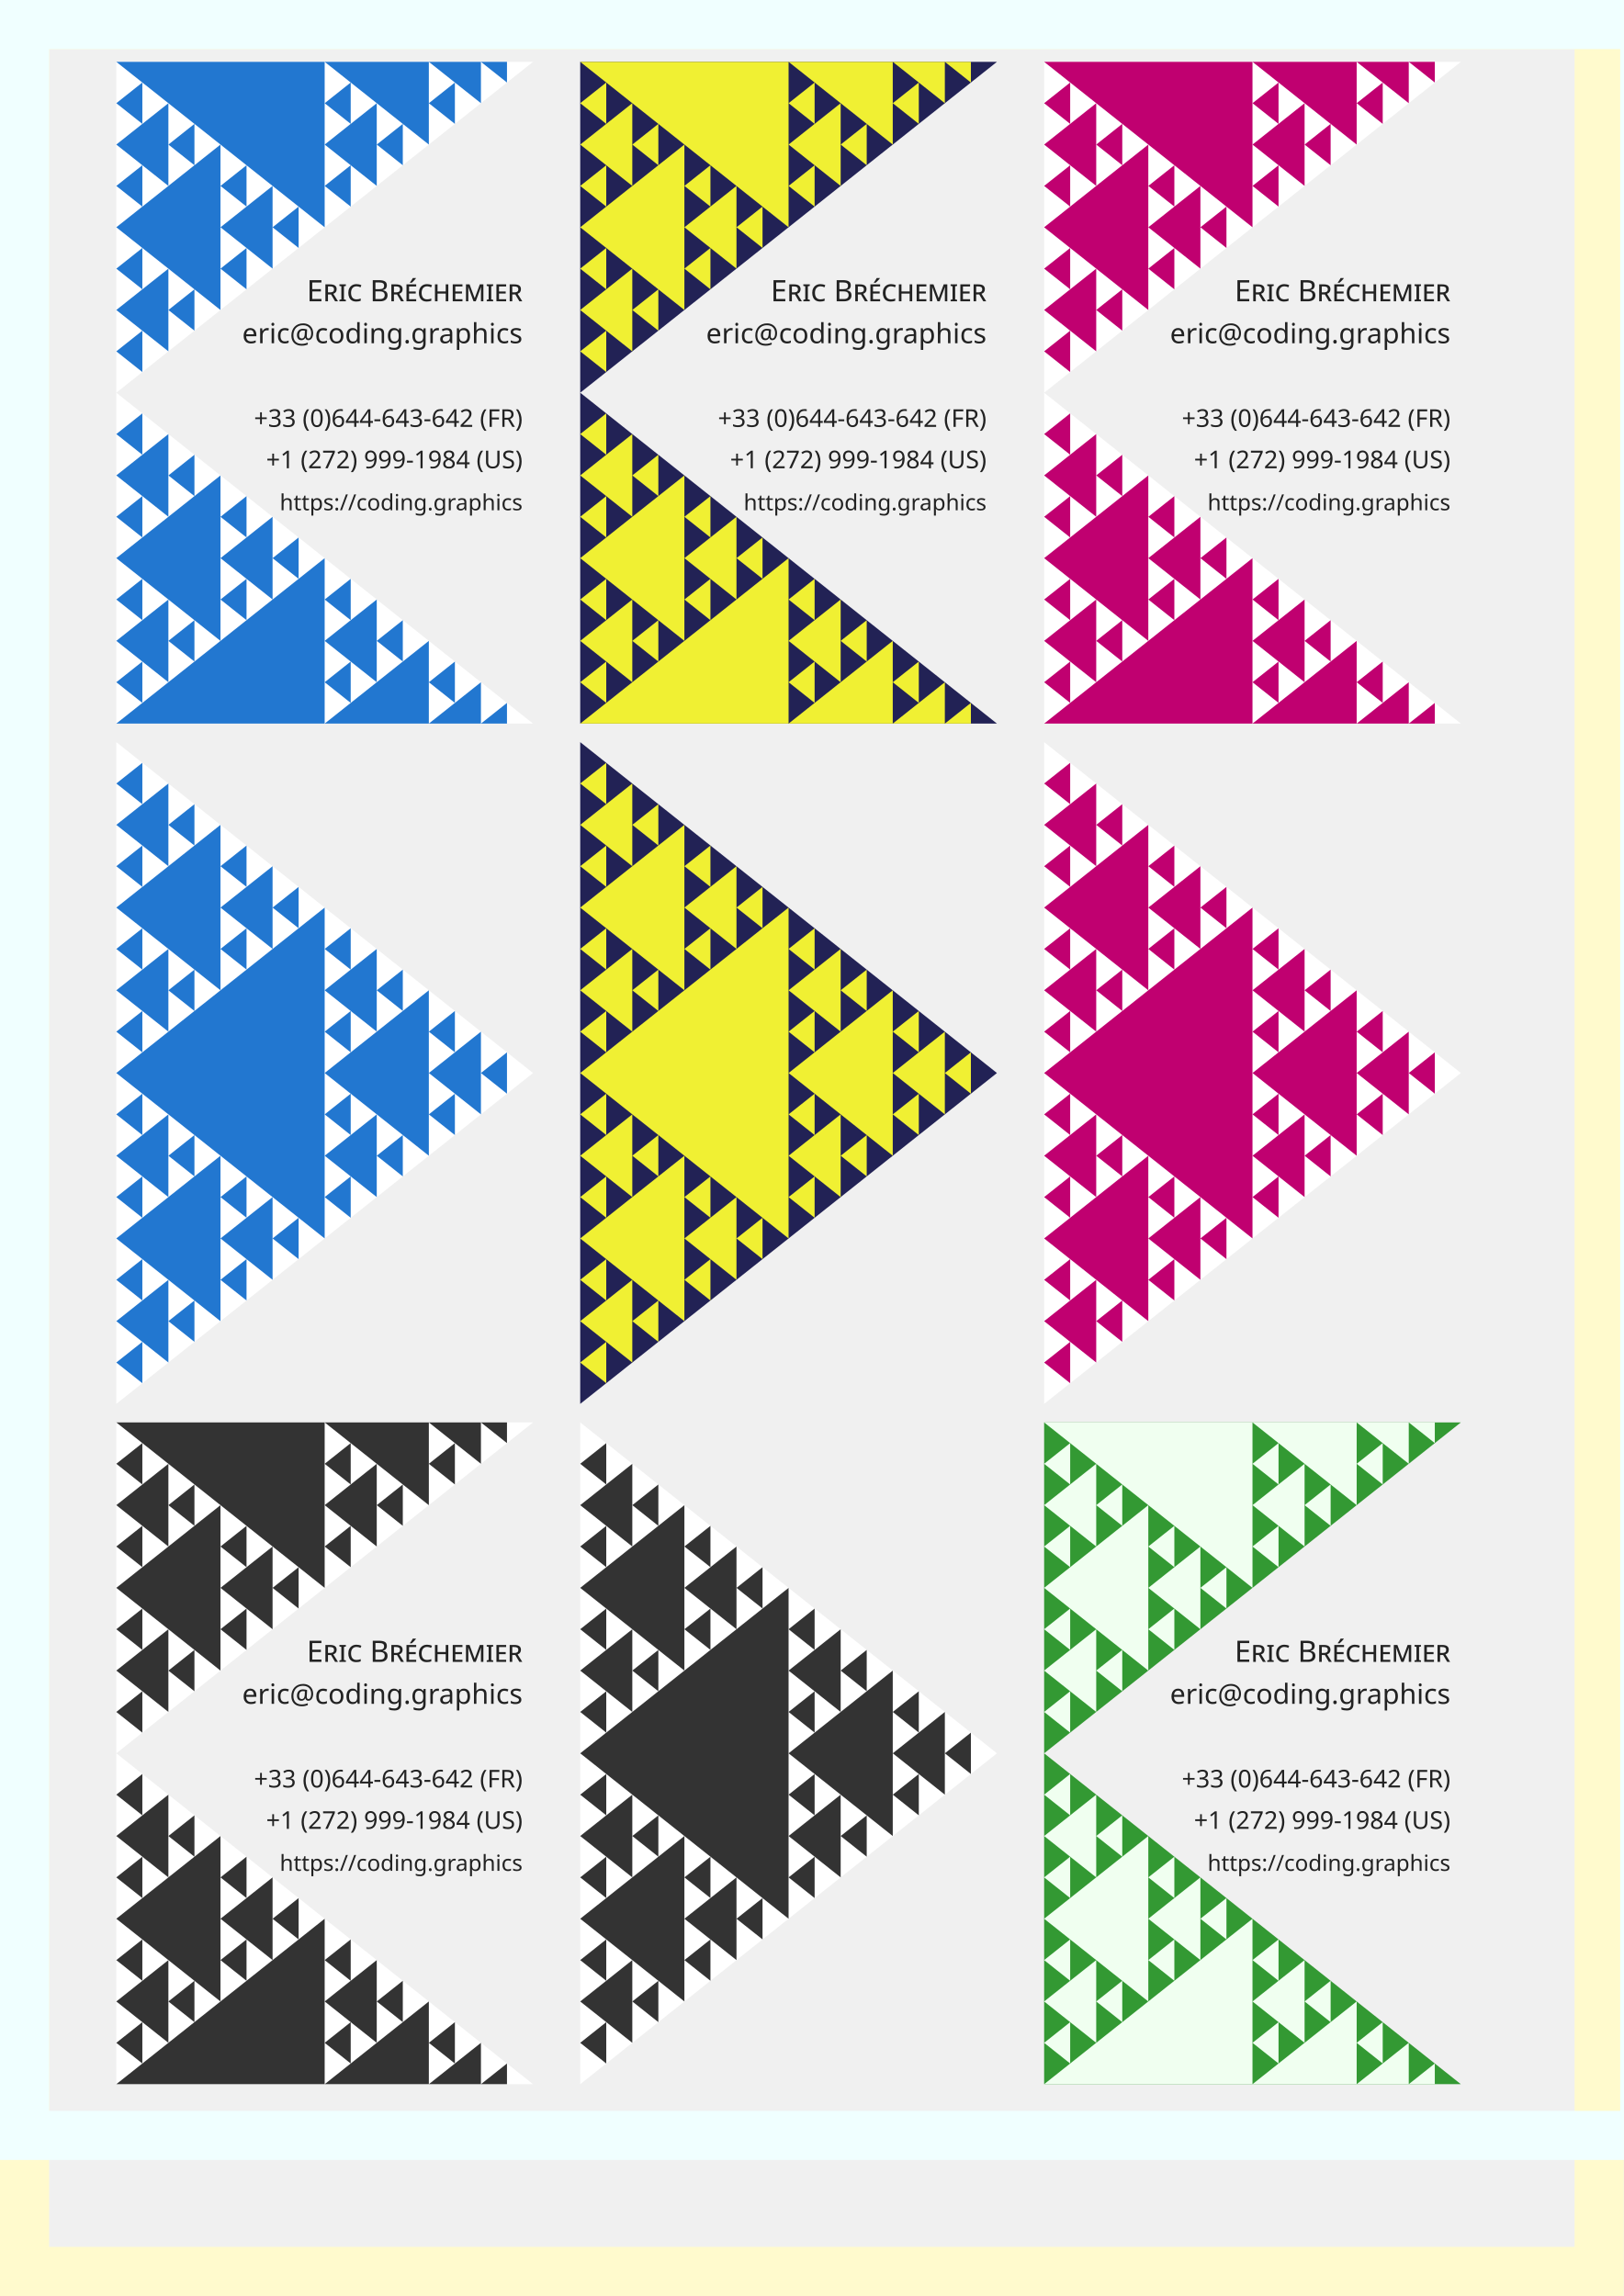
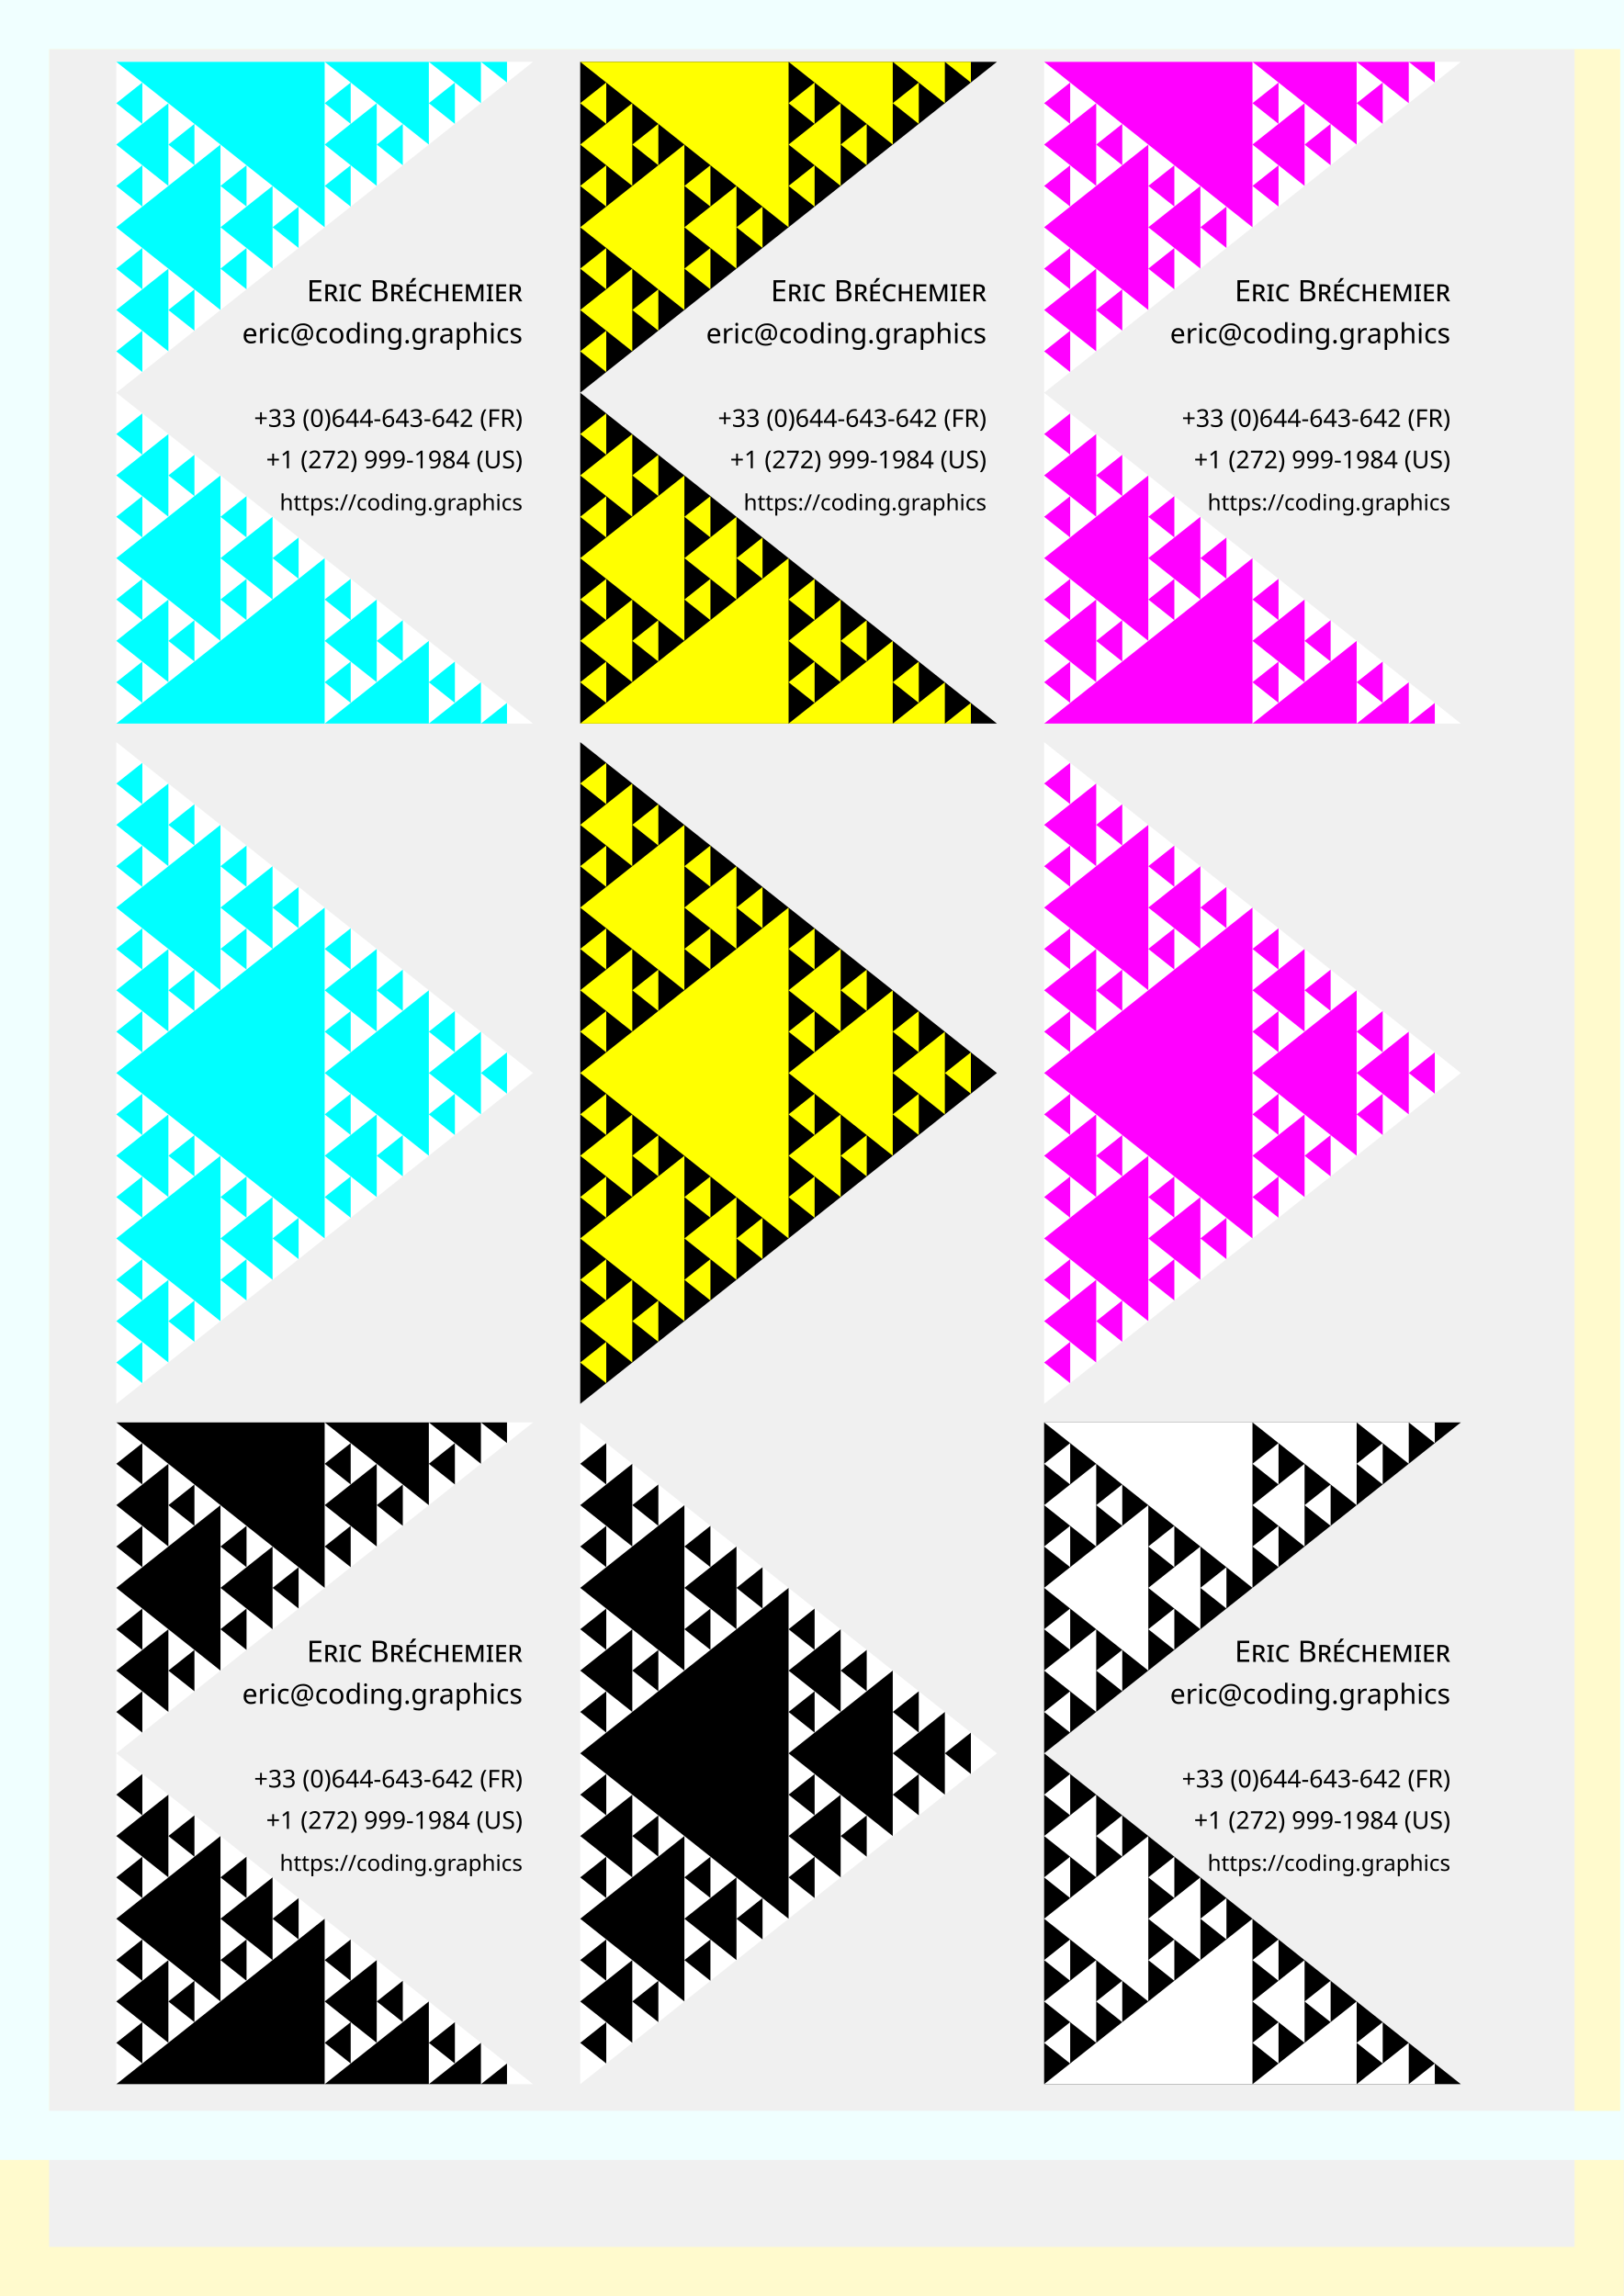
<svg xmlns="http://www.w3.org/2000/svg" xmlns:xlink="http://www.w3.org/1999/xlink" width="210mm" height="297mm" viewBox="0 0 210 297">
  <style type="text/css">
    .empty, .background {
      fill: none;
    }

    .frame {
      stroke: #aaa;
      stroke-width: 24;
    }

    text {
      fill: currentColor;
    }

    .triangle {
      stroke: currentColor;
      vector-effect: non-scaling-stroke;
      stroke-width: 0.25mm;
      stroke-linejoin: bevel;
    }

    .text {
      font-family: "Gill Sans";
      text-anchor: end;
      dominant-baseline: text-bottom;
    }

    .name {
      font-variant: small-caps;
    }

    .name      { font-size: 128mm; }
    .email     { font-size: 120mm; }
    .phone     { font-size: 106mm; }
    .url       { font-size:  96mm; }
  </style>
  <defs>
    <polygon id="triangle" class="background frame" points="0,0 6800,5400 0,10800" />
    <polygon id="triangle1" class="triangle" points="3400,2700 3400,8100 0,5400" />
    <use id="triangle2" xlink:href="#triangle1" transform="scale(0.5)" />
    <use id="triangle3" xlink:href="#triangle2" transform="scale(0.5)" />
    <use id="triangle4" xlink:href="#triangle3" transform="scale(0.5)" />
    <use id="triangle5" xlink:href="#triangle4" transform="scale(0.5)" />
    <g id="sierpinski">
      <use xlink:href="#triangle" />
      <use xlink:href="#triangle1" />
      <g id="quarter1">
        <use xlink:href="#triangle2" />
        <g id="quarter2">
          <use xlink:href="#triangle3" />
          <g id="quarter3">
            <use xlink:href="#triangle4" />
          </g>
          <use xlink:href="#quarter3" transform="translate(0,1350)" />
          <use xlink:href="#quarter3" transform="translate(850,675)" />
        </g>
        <use xlink:href="#quarter2" transform="translate(0,2700)" />
        <use xlink:href="#quarter2" transform="translate(1700,1350)" />
      </g>
      <use xlink:href="#quarter1" transform="translate(0,5400)" />
      <use xlink:href="#quarter1" transform="translate(3400,2700)" />
    </g>
  </defs>
  <style type="text/css">
    /* customize card background color through fill attribute of use element */
    .background {
      fill: inherit;
    }

    /* customize card border color through stroke attribute of use element */
    .frame {
      stroke: inherit;
    }

    /* customize fill color of triangles with color attribute of use element */
    .triangle {
      fill: currentColor;
      stroke: none;
    }

    /* use a single color for the text */
    text {
-       fill: #222;
+       fill: black;
    }
  </style>
  <defs>
    <symbol id="card-front" viewBox="0 0 6800 10800">
      <use xlink:href="#sierpinski" />
    </symbol>
    <symbol id="card-back" viewBox="0 0 6800 10800">
      <use xlink:href="#sierpinski" transform="translate(0,-5400)" />
      <use xlink:href="#sierpinski" transform="translate(0,5400)" />
      <text x="6630" y="4050" class="name text">Eric Bréchemier</text>
      <text x="6630" y="4725" class="email text">eric@coding.graphics</text>
      <text x="6630" y="6075" class="phone text">+33 (0)644-643-642 (FR)</text>
      <text x="6630" y="6750" class="phone text">+1 (272) 999-1984 (US)</text>
      <text x="6630" y="7425" class="url text">https://coding.graphics</text>
    </symbol>
  </defs>
  <style type="text/css">
    .style1, .style2, .style3, .style4, .style5 { stroke: none; }

-     .style1 { fill: white; color: #2277d0; }
-     .style2 { fill: #222255; color: #f0f033; }
-     .style3 { fill: white; color: #c00070; }
-     .style4 { fill: white; color: #333; }
-     .style5 { fill: #339933; color: #f0fff0; }
+     .style1 { fill: white; color: cyan; }
+     .style2 { fill: black; color: yellow; }
+     .style3 { fill: white; color: magenta; }
+     .style4 { fill: white; color: black; }
+     .style5 { fill: black; color: white; }
  </style>
    with a safe margin of 0.25in = 6.35mm

    Note: the stroke is drawn half inward and half outward;
    position and width were offset to draw the safe margins inward only.
  --&gt;
  <rect id="A4" x="3.175" y="3.175" width="203.65" height="290.65" stroke-width="6.35" stroke="lemonchiffon" fill="none" />
  <rect id="USletter" x="3.175" y="3.175" width="209.55" height="273.05" stroke-width="6.35" stroke="azure" fill="none" />
  <use xlink:href="#card-back" class="style1" x="15" y="8" width="53.98" height="85.60" />
  <use xlink:href="#card-back" class="style2" x="75" y="8" width="53.98" height="85.60" />
  <use xlink:href="#card-back" class="style3" x="135" y="8" width="53.98" height="85.60" />
  <use xlink:href="#card-front" class="style1" x="15" y="96" width="53.98" height="85.60" />
  <use xlink:href="#card-front" class="style2" x="75" y="96" width="53.98" height="85.60" />
  <use xlink:href="#card-front" class="style3" x="135" y="96" width="53.98" height="85.60" />
  <use xlink:href="#card-back" class="style4" x="15" y="184" width="53.98" height="85.60" />
  <use xlink:href="#card-front" class="style4" x="75" y="184" width="53.98" height="85.60" />
  <use xlink:href="#card-back" class="style5" x="135" y="184" width="53.98" height="85.60" />
</svg>
